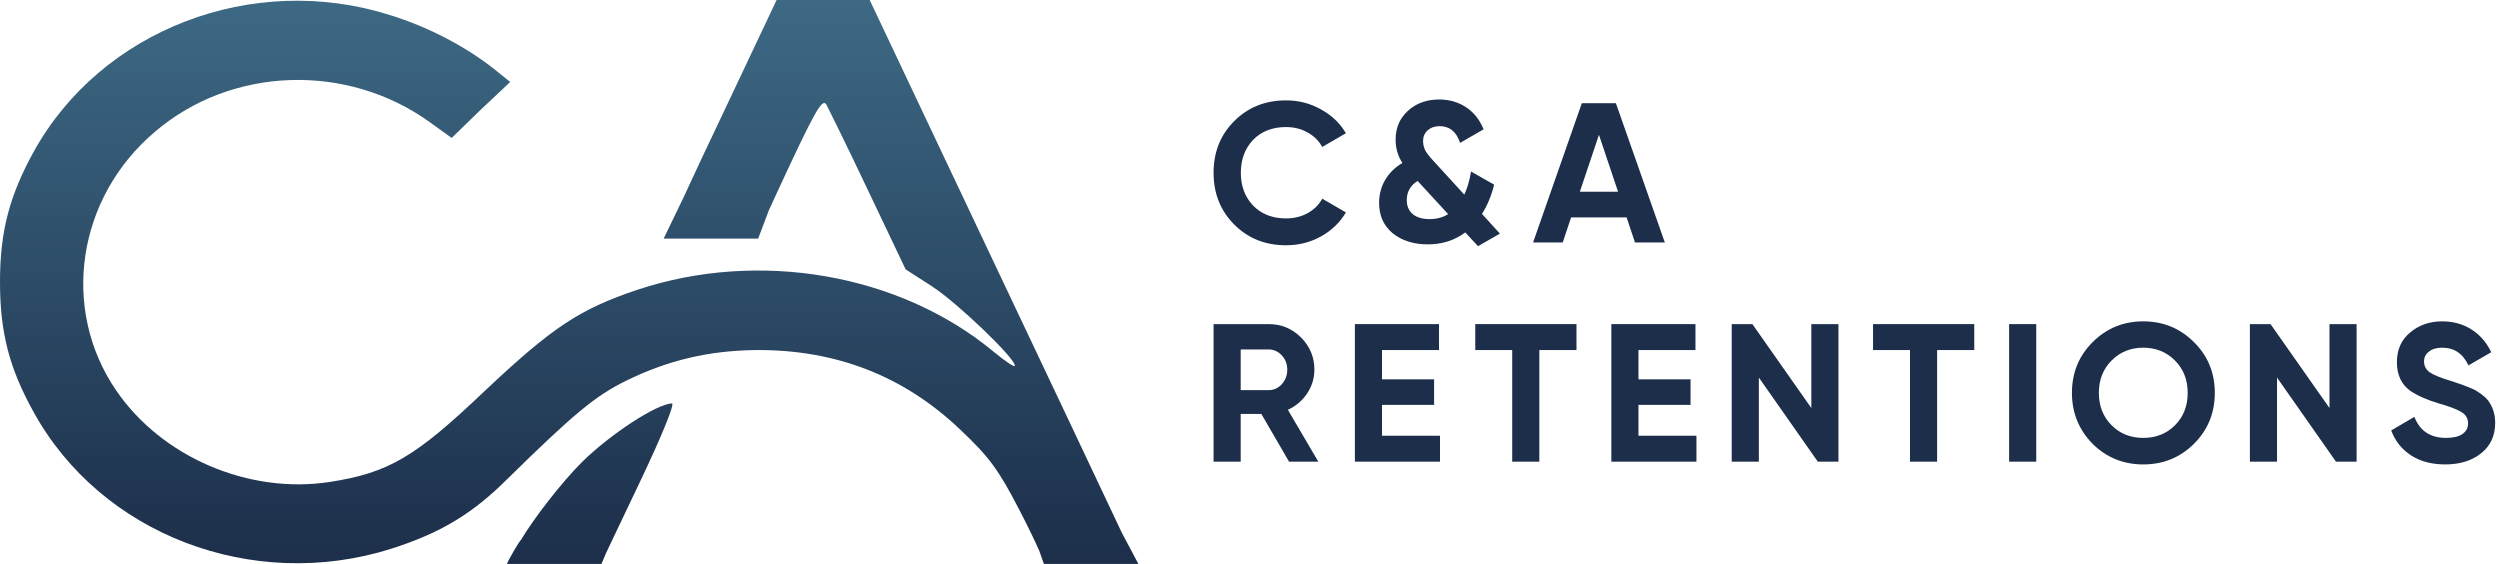
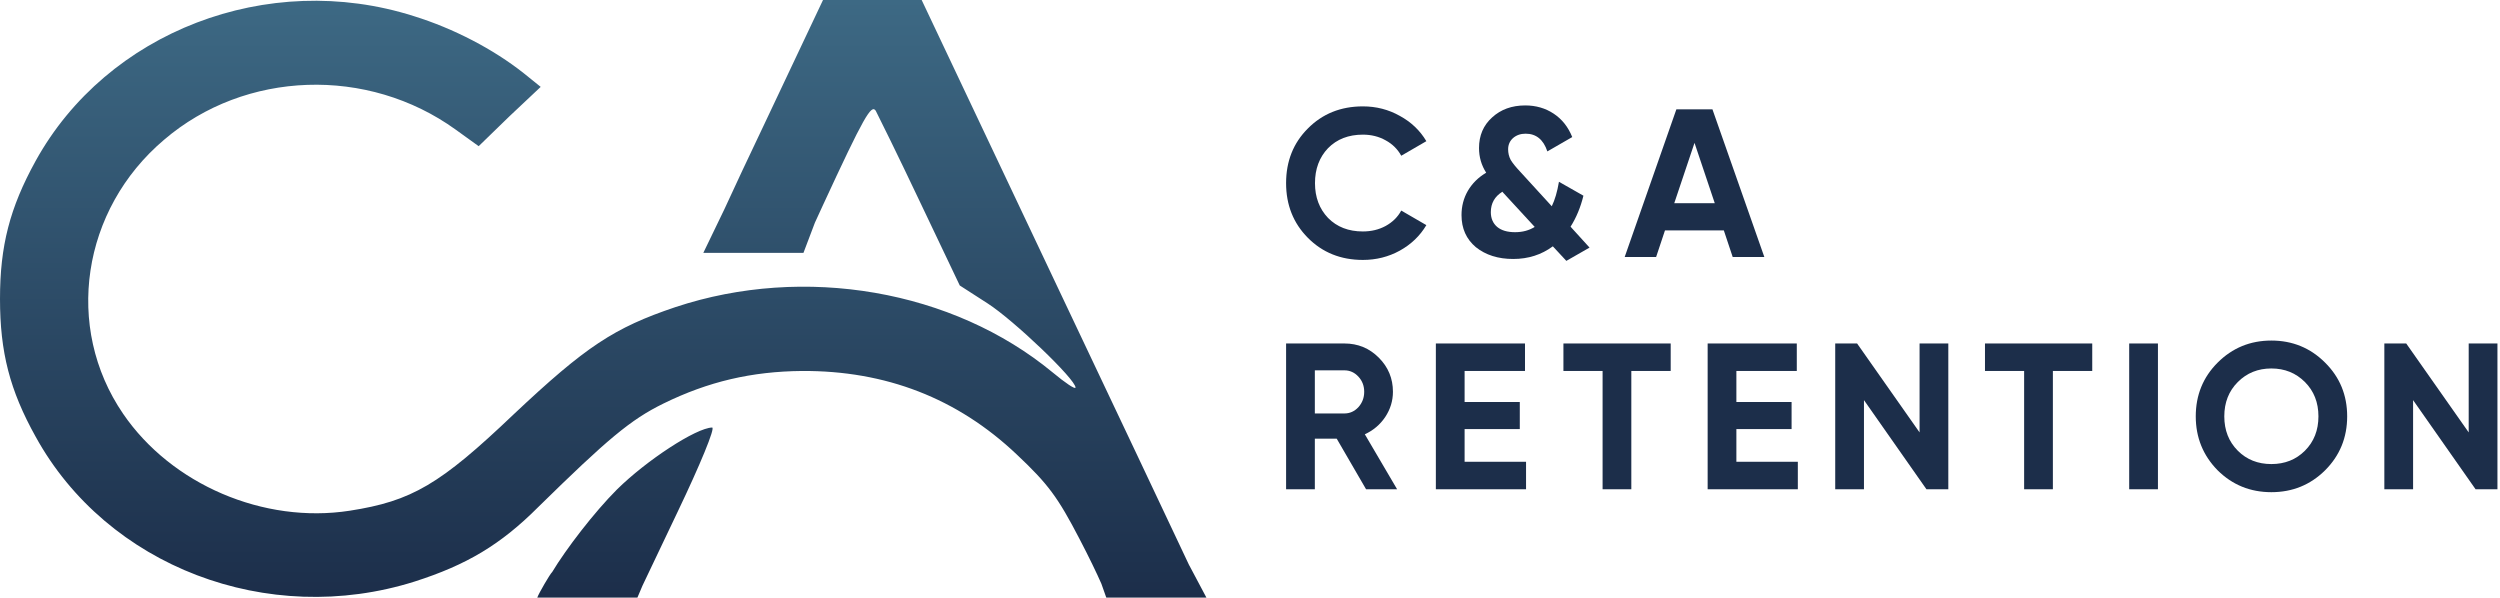
- <svg xmlns="http://www.w3.org/2000/svg" width="266" height="60" viewBox="0 0 266 60" fill="none">
+ <svg xmlns="http://www.w3.org/2000/svg" width="251" height="60" viewBox="0 0 251 60" fill="none">
  <path d="M71.498 42.923C71.84 42.925 70.272 46.709 68.065 51.323L64.503 58.803L63.995 60H53.942C54.106 59.538 55.217 57.646 55.413 57.461C55.416 57.459 55.42 57.457 55.425 57.455C56.843 55.097 59.68 51.409 61.935 49.153C64.927 46.2 69.88 42.969 71.498 42.923ZM106.364 29.215C112.148 41.402 117.221 52.146 119.402 56.77L119.408 56.769L121.124 60H111.071L110.581 58.614C110.142 57.606 109.325 55.91 108.375 54.092C106.217 49.938 105.236 48.599 102.098 45.645C96.115 39.969 88.906 37.2 80.52 37.246C75.47 37.292 71.105 38.307 66.594 40.523C63.308 42.138 61.003 44.077 54.04 50.907C50.264 54.692 46.832 56.723 41.634 58.385C26.873 63.046 10.74 56.861 3.58 43.846C0.981 39.184 1.40351e-05 35.354 0 30C0 24.692 0.981 20.861 3.58 16.153C10.74 3.185 26.873 -3.046 41.535 1.615C45.556 2.861 49.529 4.939 52.569 7.339L54.285 8.723L51.147 11.677L48.058 14.677L45.753 13.016C36.926 6.646 24.617 7.061 16.477 14.03C8.189 21.046 6.424 32.861 12.357 41.538C17.212 48.646 26.481 52.615 35.111 51.276C41.339 50.307 44.183 48.645 51.588 41.584C58.797 34.8 61.642 32.908 67.82 30.831C80.766 26.539 95.674 29.123 105.678 37.385C106.953 38.446 107.982 39.138 107.982 38.907C107.981 38.075 101.803 32.168 99.155 30.461L96.36 28.661L92.339 20.215C90.132 15.554 88.122 11.493 87.926 11.123C87.484 10.431 86.749 11.677 82.63 20.585L81.817 22.354L80.668 25.385H70.615L72.732 20.998C73.768 18.743 75.156 15.775 76.695 12.554L82.63 0H92.535L106.364 29.215Z" fill="url(#paint0_linear_19_592)" />
  <path d="M136.832 26.097C134.616 26.097 132.773 25.355 131.305 23.873C129.851 22.405 129.124 20.577 129.124 18.388C129.124 16.186 129.851 14.358 131.305 12.904C132.773 11.421 134.616 10.68 136.832 10.68C138.173 10.68 139.409 10.998 140.538 11.633C141.682 12.254 142.571 13.101 143.206 14.174L140.686 15.636C140.319 14.972 139.797 14.457 139.119 14.09C138.442 13.708 137.679 13.518 136.832 13.518C135.392 13.518 134.228 13.97 133.338 14.873C132.463 15.791 132.025 16.962 132.025 18.388C132.025 19.8 132.463 20.965 133.338 21.883C134.228 22.786 135.392 23.238 136.832 23.238C137.679 23.238 138.442 23.054 139.119 22.687C139.811 22.306 140.333 21.791 140.686 21.141L143.206 22.602C142.571 23.675 141.682 24.53 140.538 25.165C139.409 25.786 138.173 26.097 136.832 26.097Z" fill="#1C2E4A" />
  <path d="M157.684 22.761L159.59 24.858L157.261 26.192L155.905 24.731C154.762 25.578 153.435 26.001 151.924 26.001C150.413 26.001 149.164 25.606 148.176 24.816C147.216 24.011 146.736 22.938 146.736 21.597C146.736 20.707 146.948 19.895 147.371 19.161C147.809 18.413 148.423 17.806 149.213 17.34C148.733 16.592 148.493 15.766 148.493 14.863C148.493 13.606 148.931 12.582 149.806 11.792C150.682 10.987 151.79 10.585 153.131 10.585C154.204 10.585 155.157 10.86 155.99 11.411C156.823 11.961 157.444 12.745 157.853 13.761L155.355 15.201C154.959 14.015 154.232 13.422 153.173 13.422C152.665 13.422 152.242 13.571 151.903 13.867C151.578 14.164 151.416 14.538 151.416 14.99C151.416 15.371 151.501 15.724 151.67 16.048C151.853 16.359 152.171 16.754 152.623 17.234L155.799 20.707C156.11 20.072 156.35 19.253 156.519 18.251L158.976 19.648C158.693 20.806 158.263 21.844 157.684 22.761ZM152.115 23.312C152.863 23.312 153.519 23.136 154.084 22.782L150.886 19.31C150.858 19.281 150.844 19.26 150.844 19.246C150.068 19.726 149.679 20.411 149.679 21.3C149.679 21.921 149.891 22.416 150.315 22.782C150.738 23.136 151.338 23.312 152.115 23.312Z" fill="#1C2E4A" />
  <path d="M177.138 25.8H173.962L173.072 23.132H167.164L166.275 25.8H163.119L168.308 10.977H171.929L177.138 25.8ZM170.129 14.344L168.096 20.4H172.162L170.129 14.344Z" fill="#1C2E4A" />
-   <path d="M260.175 49.415C258.739 49.415 257.526 49.094 256.537 48.453C255.547 47.812 254.843 46.927 254.424 45.797L256.892 44.355C257.464 45.846 258.586 46.592 260.259 46.592C261.039 46.592 261.625 46.453 262.015 46.174C262.406 45.895 262.601 45.519 262.601 45.045C262.601 44.529 262.371 44.132 261.911 43.853C261.451 43.56 260.628 43.246 259.443 42.912C258.161 42.522 257.15 42.068 256.411 41.553C255.491 40.87 255.031 39.866 255.031 38.541C255.031 37.203 255.498 36.151 256.432 35.384C257.366 34.589 258.502 34.192 259.84 34.192C261.011 34.192 262.05 34.478 262.956 35.049C263.862 35.621 264.566 36.429 265.068 37.475L262.643 38.876C262.057 37.621 261.123 36.994 259.84 36.994C259.255 36.994 258.788 37.133 258.439 37.412C258.091 37.677 257.917 38.026 257.917 38.458C257.917 38.918 258.105 39.294 258.481 39.587C258.899 39.88 259.638 40.186 260.698 40.507L261.702 40.842C261.883 40.897 262.196 41.016 262.643 41.197C263.061 41.35 263.367 41.497 263.563 41.636C264.246 42.054 264.706 42.487 264.943 42.933C265.305 43.518 265.486 44.208 265.486 45.003C265.486 46.355 264.992 47.429 264.002 48.223C263.012 49.018 261.736 49.415 260.175 49.415Z" fill="#1C2E4A" />
  <path d="M247.857 43.414V34.485H250.743V49.122H248.547L242.274 40.172V49.122H239.388V34.485H241.584L247.857 43.414Z" fill="#1C2E4A" />
  <path d="M233.44 47.219C231.962 48.683 230.164 49.415 228.045 49.415C225.926 49.415 224.128 48.683 222.65 47.219C221.186 45.728 220.454 43.922 220.454 41.803C220.454 39.671 221.186 37.872 222.65 36.408C224.128 34.931 225.926 34.192 228.045 34.192C230.164 34.192 231.962 34.931 233.44 36.408C234.918 37.872 235.656 39.671 235.656 41.803C235.656 43.936 234.918 45.742 233.44 47.219ZM224.678 45.254C225.57 46.146 226.693 46.592 228.045 46.592C229.397 46.592 230.519 46.146 231.412 45.254C232.318 44.348 232.771 43.198 232.771 41.803C232.771 40.41 232.318 39.259 231.412 38.353C230.505 37.447 229.383 36.994 228.045 36.994C226.707 36.994 225.584 37.447 224.678 38.353C223.772 39.259 223.319 40.41 223.319 41.803C223.319 43.198 223.772 44.348 224.678 45.254Z" fill="#1C2E4A" />
  <path d="M213.771 49.122V34.485H216.657V49.122H213.771Z" fill="#1C2E4A" />
  <path d="M199.292 34.485H210.061V37.245H206.109V49.122H203.223V37.245H199.292V34.485Z" fill="#1C2E4A" />
  <path d="M192.725 43.414V34.485H195.611V49.122H193.415L187.142 40.172V49.122H184.256V34.485H186.452L192.725 43.414Z" fill="#1C2E4A" />
  <path d="M174.333 43.079V46.362H180.502V49.122H171.448V34.485H180.398V37.245H174.333V40.361H179.875V43.079H174.333Z" fill="#1C2E4A" />
  <path d="M156.968 34.485H167.738V37.245H163.785V49.122H160.9V37.245H156.968V34.485Z" fill="#1C2E4A" />
  <path d="M147.046 43.079V46.362H153.215V49.122H144.16V34.485H153.11V37.245H147.046V40.361H152.587V43.079H147.046Z" fill="#1C2E4A" />
  <path d="M140.27 49.122H137.154L134.205 44.041H132.01V49.122H129.124V34.485H134.979C136.331 34.485 137.481 34.959 138.429 35.907C139.377 36.855 139.851 37.998 139.851 39.336C139.851 40.242 139.593 41.086 139.078 41.866C138.562 42.633 137.879 43.212 137.028 43.602L140.27 49.122ZM134.979 37.182H132.01V41.511H134.979C135.523 41.511 135.99 41.302 136.38 40.883C136.77 40.451 136.966 39.935 136.966 39.336C136.966 38.737 136.77 38.228 136.38 37.81C135.99 37.391 135.523 37.182 134.979 37.182Z" fill="#1C2E4A" />
  <defs>
    <linearGradient id="paint0_linear_19_592" x1="60.562" y1="0" x2="60.562" y2="60" gradientUnits="userSpaceOnUse">
      <stop stop-color="#3D6984" />
      <stop offset="1" stop-color="#1C2E4A" />
    </linearGradient>
  </defs>
</svg>
